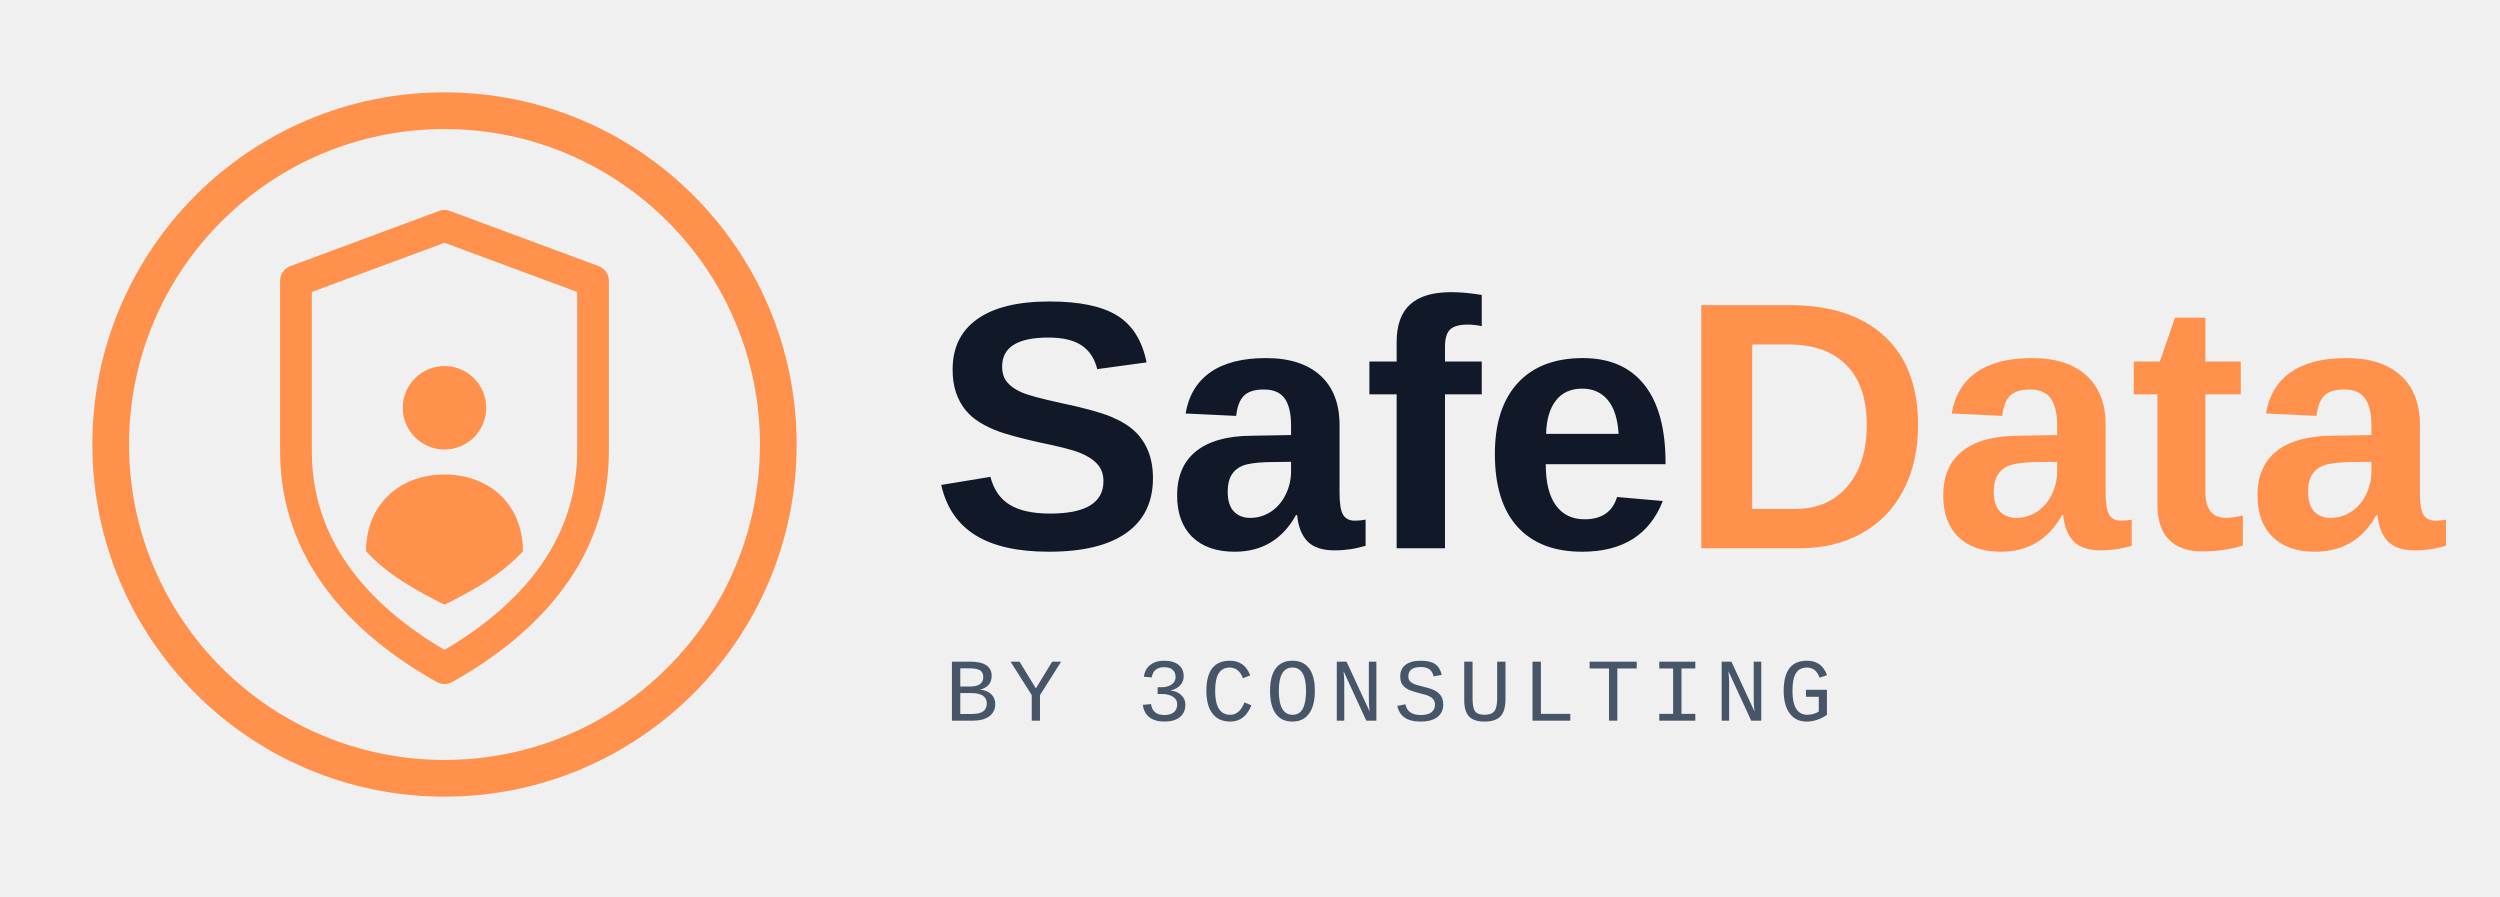
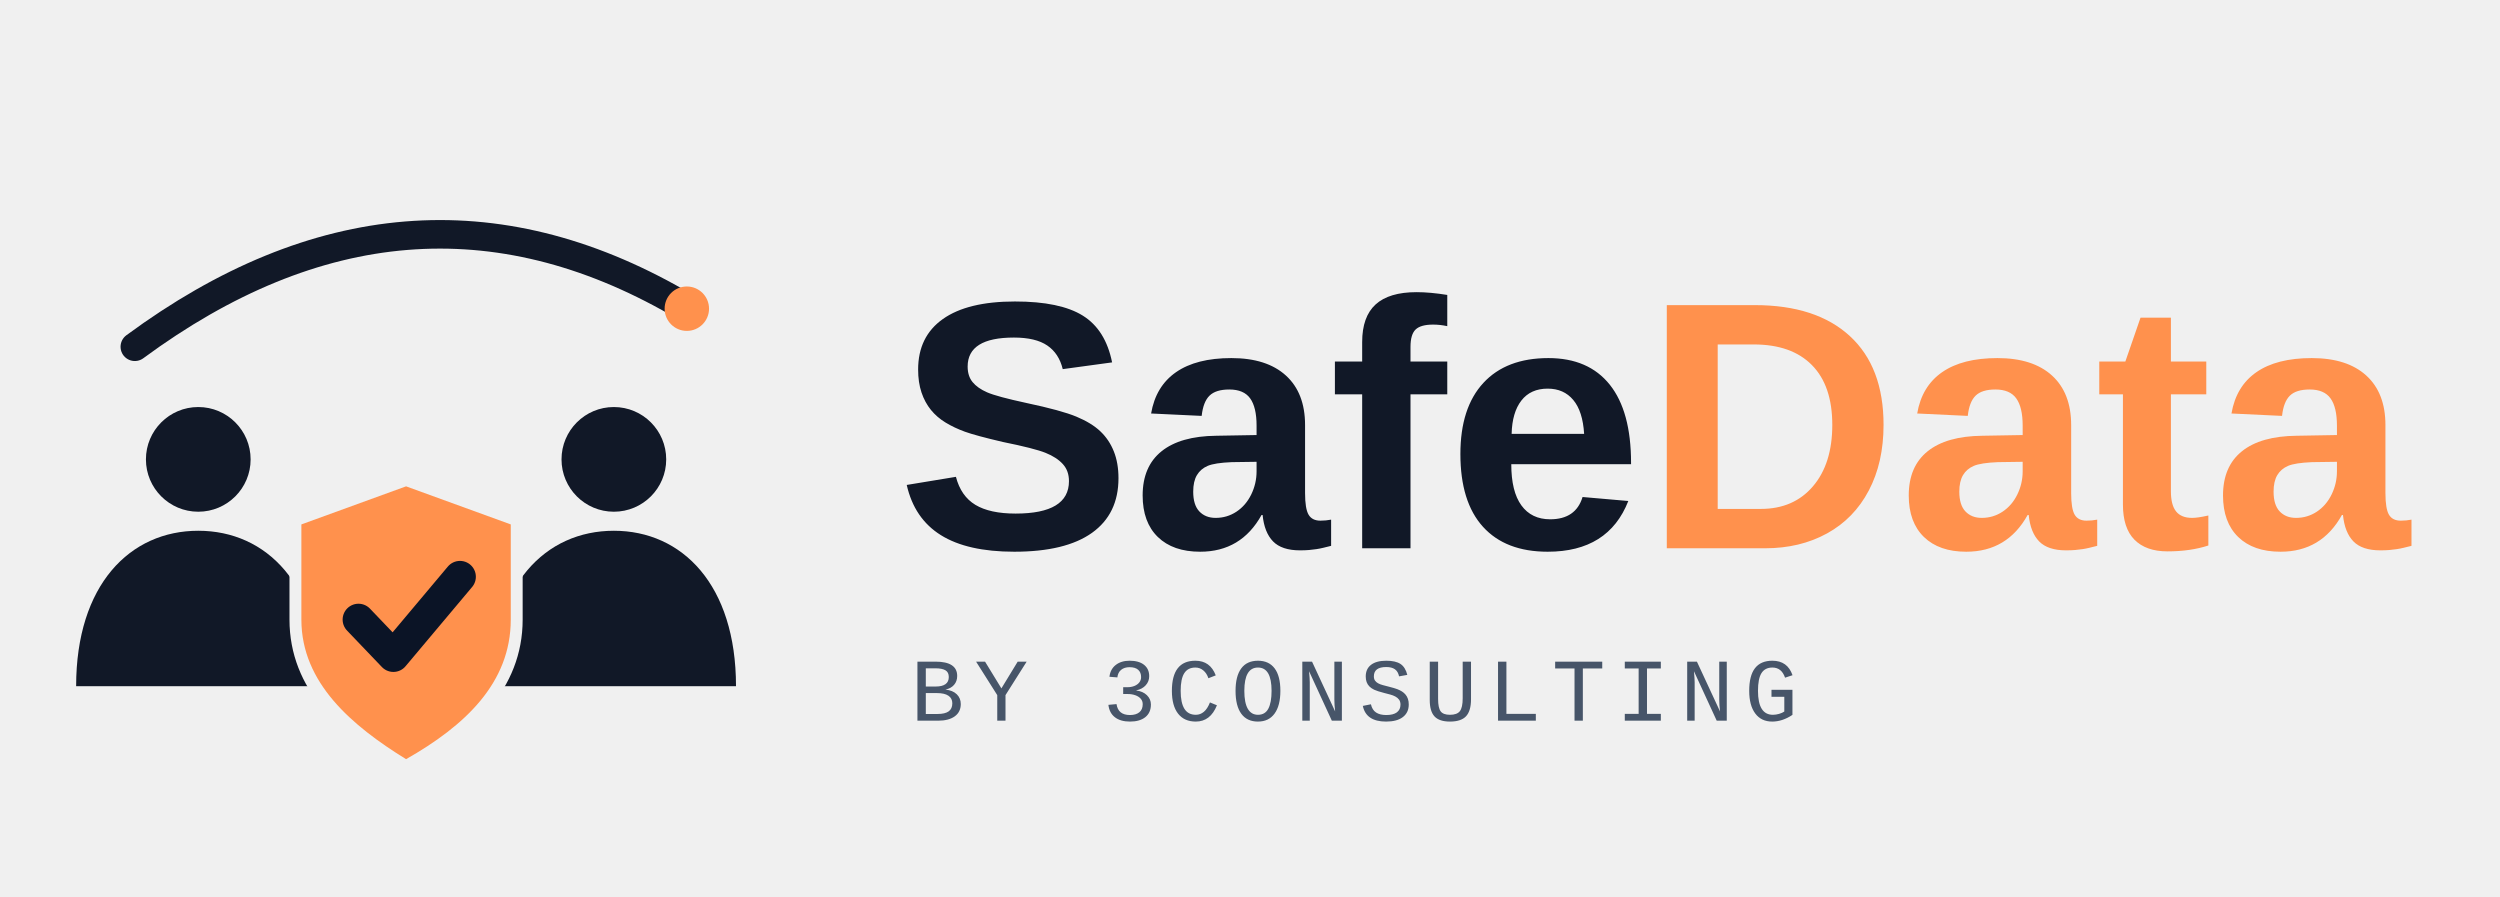
- <svg xmlns="http://www.w3.org/2000/svg" viewBox="0 0 1450 520" role="img" aria-labelledby="title desc">
-   <g transform="translate(10,10) scale(0.484)">
-     <circle cx="512" cy="512" r="400" fill="none" stroke="#FF914D" stroke-width="44" />
-     <path d="M512 250 L690 316 L690 520 C690 640 612 724 512 780 C412 724 334 640 334 520 L334 316 Z" fill="none" stroke="#FF914D" stroke-width="38" stroke-linejoin="round" />
-     <circle cx="512" cy="468" r="50" fill="#FF914D" />
-     <path d="M418 640 C418 584 458 548 512 548 C566 548 606 584 606 640 C580 668 548 686 512 704 C476 686 444 668 418 640 Z" fill="#FF914D" />
+ <svg xmlns="http://www.w3.org/2000/svg" viewBox="0 0 1450 520" role="img" aria-labelledby="t d">
+   <g transform="translate(0,30) scale(0.46)">
+     <defs>
+       <mask id="mL" maskUnits="userSpaceOnUse" x="0" y="0" width="1024" height="1024">
+         <rect width="1024" height="1024" fill="#fff" />
+         <path d="M512 548 L644 596 V716 C644 796 586 850 512 892 C438 850 380 796 380 716 V596 Z" fill="#000" stroke="#000" stroke-width="30" stroke-linejoin="round" />
+       </mask>
+     </defs>
+     <path d="M170 372 Q512 120 854 316" fill="none" stroke="#111827" stroke-width="36" stroke-linecap="round" />
+     <circle cx="866" cy="324" r="28" fill="#FF914D" />
+     <g mask="url(#mL)" fill="#111827">
+       <circle cx="250" cy="514" r="66" />
+       <path d="M96 800 C96 672 164 604 250 604 C336 604 404 672 404 800 Z" />
+       <circle cx="774" cy="514" r="66" />
+       <path d="M620 800 C620 672 688 604 774 604 C860 604 928 672 928 800 Z" />
+     </g>
+     <path d="M512 548 L644 596 V716 C644 796 586 850 512 892 C444 850 380 796 380 716 V596 Z" fill="#FF914D" />
+     <path d="M452 716 L496 762 L580 662" fill="none" stroke="#0B1426" stroke-width="40" stroke-linecap="round" stroke-linejoin="round" />
  </g>
-   <text x="540" y="318" font-family="'Segoe UI', Arial, sans-serif" font-size="205" font-weight="700" fill="#111827">Safe<tspan fill="#FF914D">Data</tspan>
+   <text x="520" y="318" font-family="'Segoe UI', Arial, sans-serif" font-size="205" font-weight="700" fill="#111827">Safe<tspan fill="#FF914D">Data</tspan>
  </text>
-   <text x="548" y="418" font-family="Consolas, 'Courier New', monospace" font-size="52" letter-spacing="6" fill="#475569">BY 3CONSULTING</text>
+   <text x="528" y="418" font-family="Consolas, 'Courier New', monospace" font-size="52" letter-spacing="6" fill="#475569">BY 3CONSULTING</text>
</svg>
